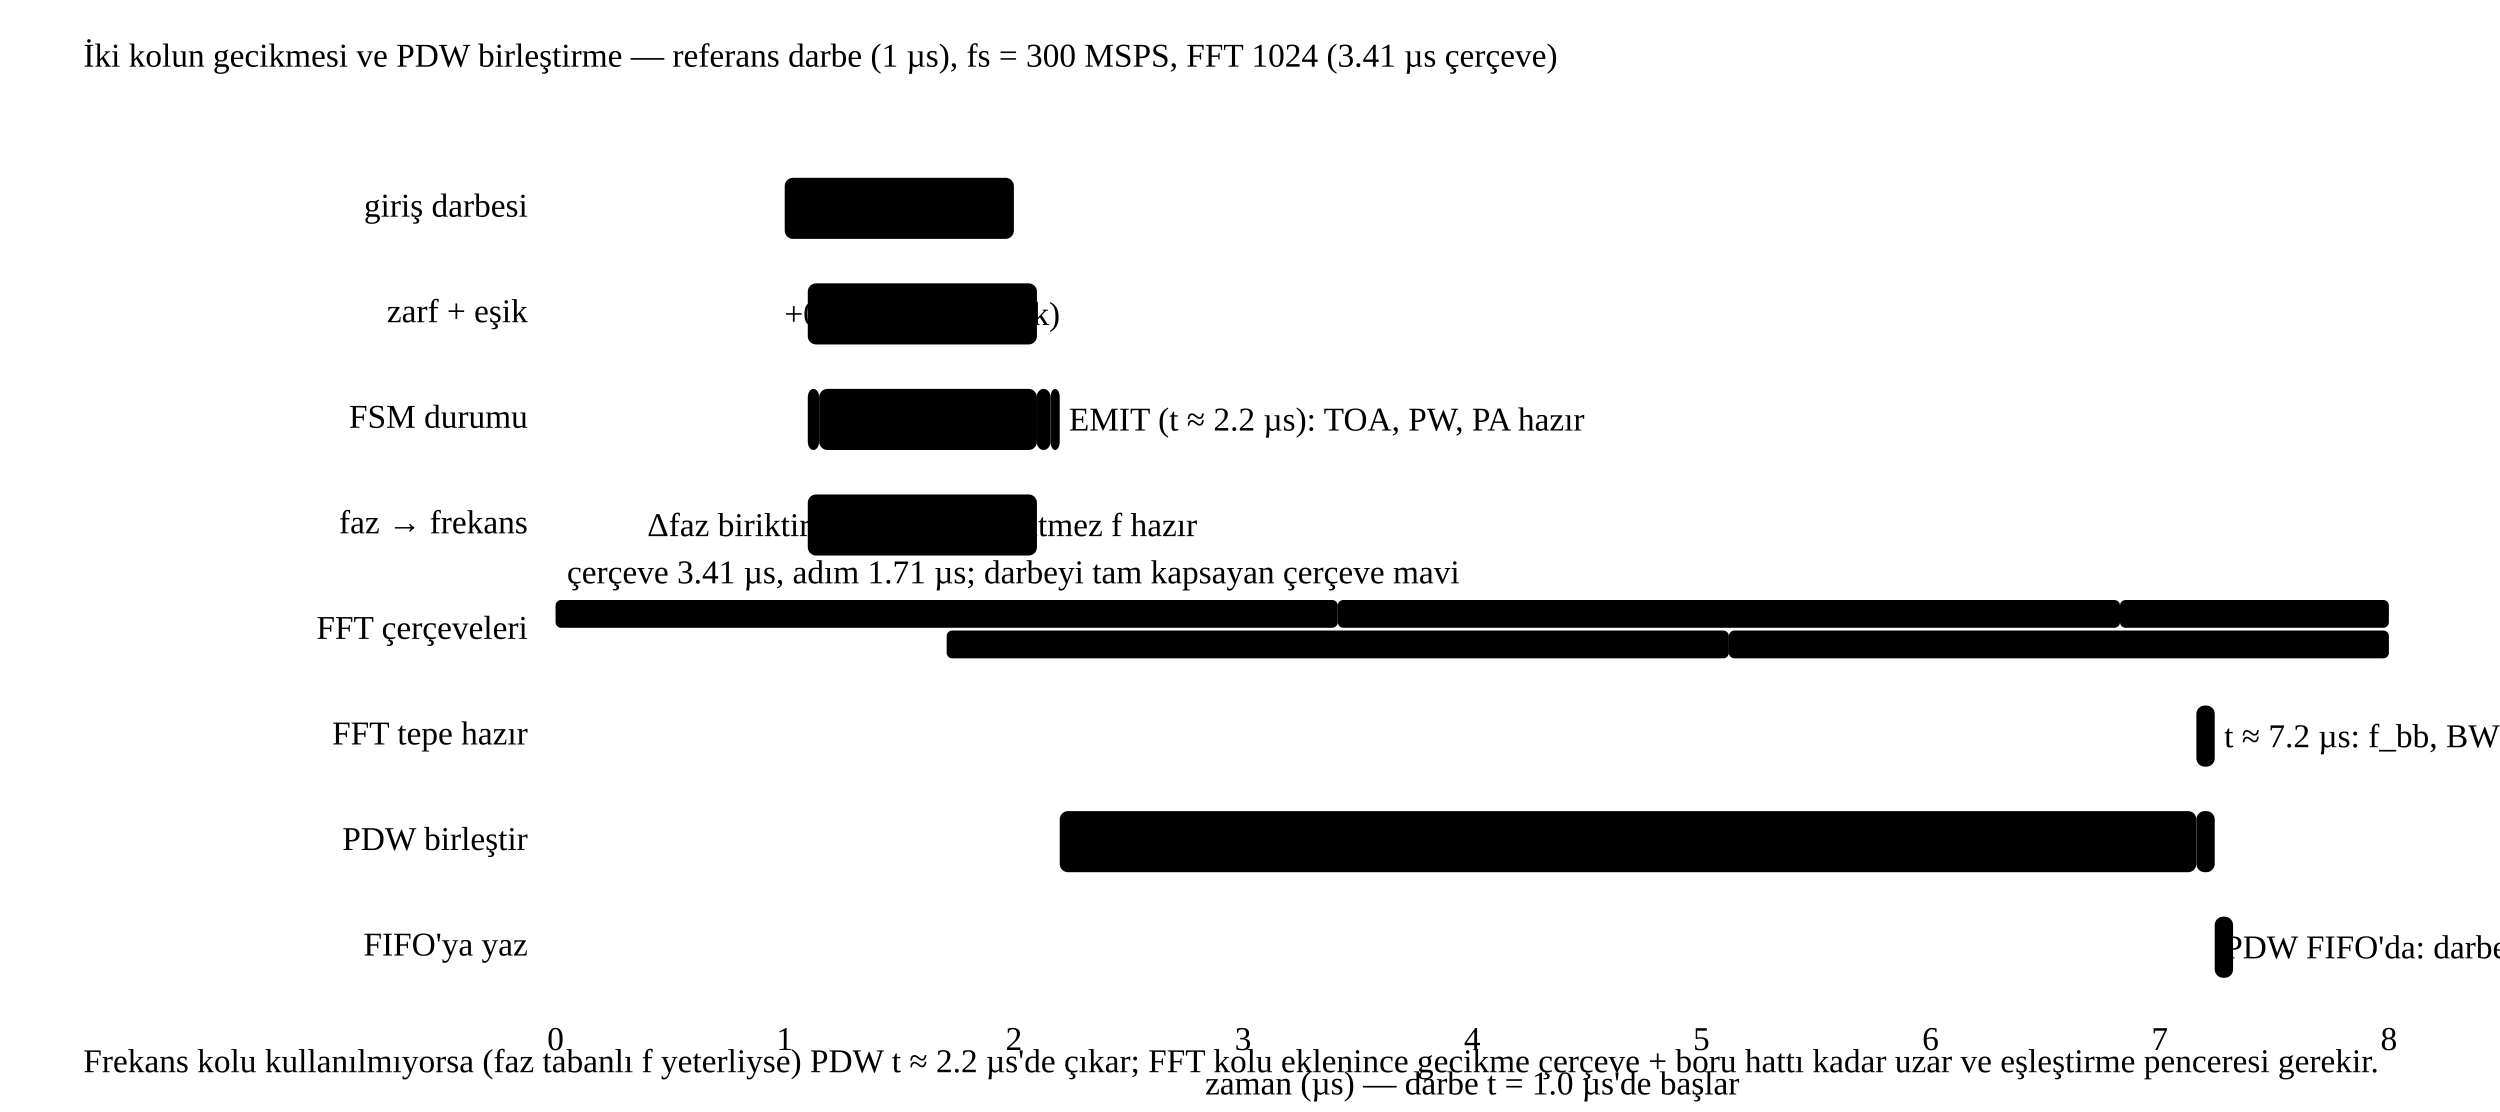
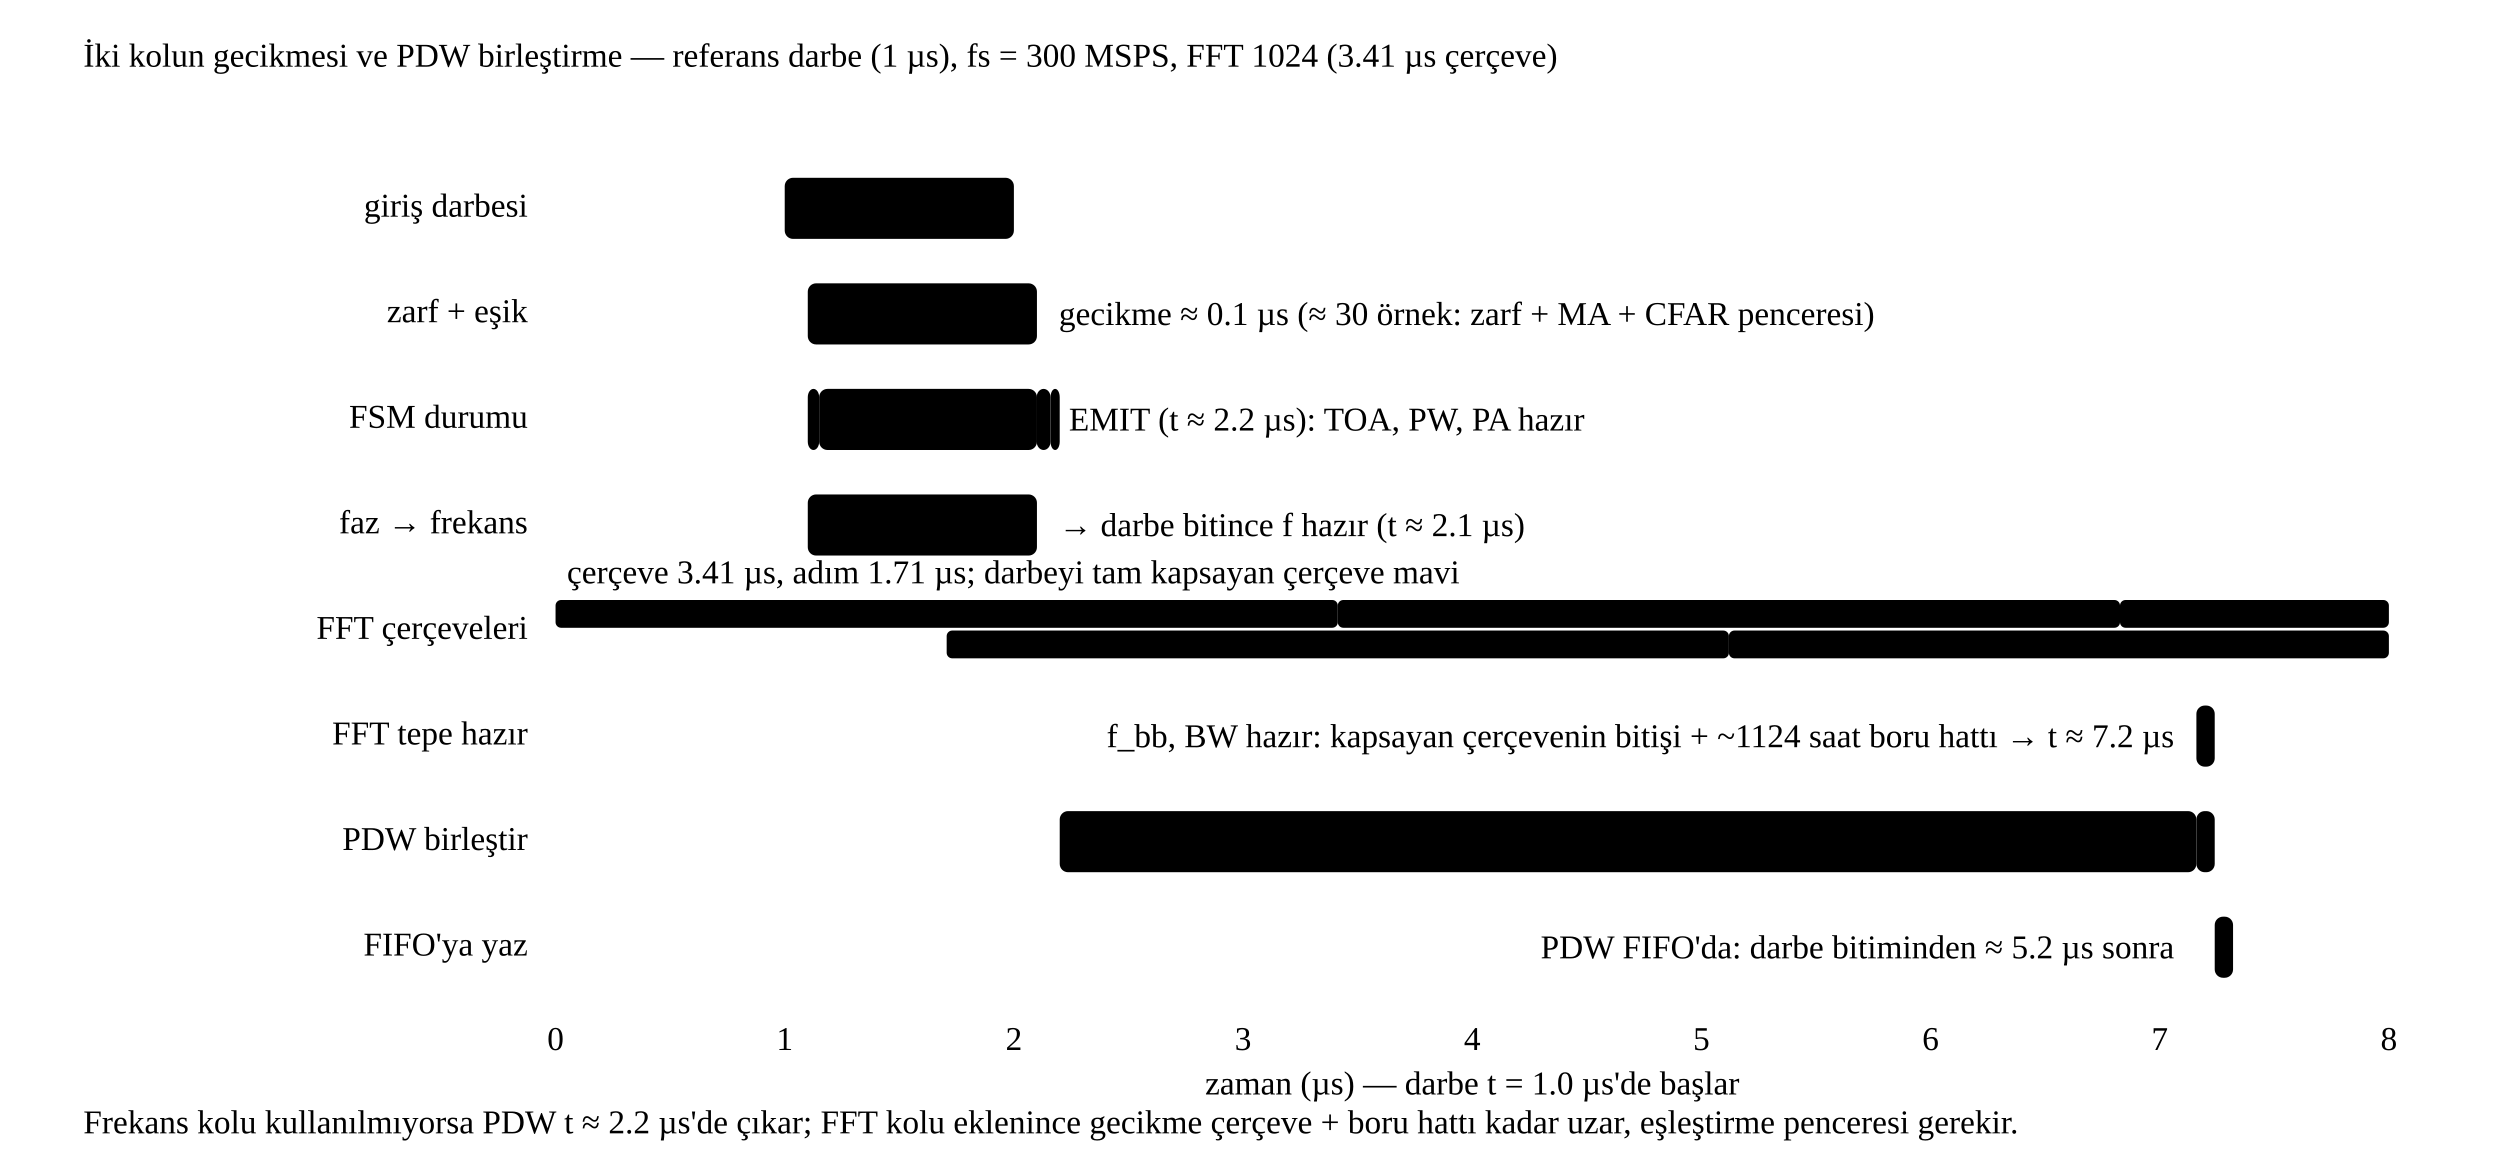
- <svg xmlns="http://www.w3.org/2000/svg" viewBox="0 0 900 400" role="img" aria-labelledby="t-g262">
+ <svg xmlns="http://www.w3.org/2000/svg" viewBox="0 0 900 418" role="img" aria-labelledby="t-g262">
  <text x="30.0" y="24.0" text-anchor="start" class="s-baslik">İki kolun gecikmesi ve PDW birleştirme — referans darbe (1 µs), fs = 300 MSPS, FFT 1024 (3.41 µs çerçeve)</text>
  <text x="190.0" y="78.0" text-anchor="end" class="s-metin2">giriş darbesi</text>
  <line x1="200" y1="90" x2="860" y2="90" class="izgara" />
  <text x="190.0" y="116.0" text-anchor="end" class="s-metin2">zarf + eşik</text>
  <line x1="200" y1="128" x2="860" y2="128" class="izgara" />
  <text x="190.0" y="154.0" text-anchor="end" class="s-metin2">FSM durumu</text>
  <line x1="200" y1="166" x2="860" y2="166" class="izgara" />
  <text x="190.0" y="192.0" text-anchor="end" class="s-metin2">faz → frekans</text>
  <line x1="200" y1="204" x2="860" y2="204" class="izgara" />
  <text x="190.0" y="230.0" text-anchor="end" class="s-metin2">FFT çerçeveleri</text>
  <line x1="200" y1="242" x2="860" y2="242" class="izgara" />
  <text x="190.0" y="268.0" text-anchor="end" class="s-metin2">FFT tepe hazır</text>
  <line x1="200" y1="280" x2="860" y2="280" class="izgara" />
  <text x="190.0" y="306.0" text-anchor="end" class="s-metin2">PDW birleştir</text>
  <line x1="200" y1="318" x2="860" y2="318" class="izgara" />
  <text x="190.0" y="344.0" text-anchor="end" class="s-metin2">FIFO'ya yaz</text>
  <line x1="200" y1="356" x2="860" y2="356" class="izgara" />
  <line x1="200.0" y1="54" x2="200.0" y2="364" class="izgara" />
  <text x="200.0" y="378.0" text-anchor="middle" class="s-mono2">0</text>
  <line x1="282.5" y1="54" x2="282.5" y2="364" class="izgara" />
  <text x="282.5" y="378.0" text-anchor="middle" class="s-mono2">1</text>
  <line x1="365.0" y1="54" x2="365.0" y2="364" class="izgara" />
  <text x="365.0" y="378.0" text-anchor="middle" class="s-mono2">2</text>
  <line x1="447.5" y1="54" x2="447.5" y2="364" class="izgara" />
  <text x="447.5" y="378.0" text-anchor="middle" class="s-mono2">3</text>
  <line x1="530.0" y1="54" x2="530.0" y2="364" class="izgara" />
  <text x="530.0" y="378.0" text-anchor="middle" class="s-mono2">4</text>
  <line x1="612.5" y1="54" x2="612.5" y2="364" class="izgara" />
  <text x="612.5" y="378.0" text-anchor="middle" class="s-mono2">5</text>
  <line x1="695.0" y1="54" x2="695.0" y2="364" class="izgara" />
  <text x="695.0" y="378.0" text-anchor="middle" class="s-mono2">6</text>
  <line x1="777.5" y1="54" x2="777.5" y2="364" class="izgara" />
  <text x="777.5" y="378.0" text-anchor="middle" class="s-mono2">7</text>
  <line x1="860.0" y1="54" x2="860.0" y2="364" class="izgara" />
  <text x="860.0" y="378.0" text-anchor="middle" class="s-mono2">8</text>
  <text x="530.0" y="394.0" text-anchor="middle" class="s-kucuk">zaman (µs) — darbe t = 1.0 µs'de başlar</text>
  <rect x="282.5" y="64" width="82.5" height="22" rx="3" class="blok-aktif" />
  <text x="323.8" y="79.0" text-anchor="middle" class="s-kucuk">1 µs</text>
  <rect x="290.8" y="102" width="82.5" height="22" rx="3" class="blok-aktif" />
-   <text x="332.0" y="117.0" text-anchor="middle" class="s-kucuk">+0.1 µs (≈ 30 örnek)</text>
+   <text x="381.2" y="117.0" text-anchor="start" class="s-kucuk">gecikme ≈ 0.1 µs (≈ 30 örnek: zarf + MA + CFAR penceresi)</text>
  <rect x="290.8" y="140" width="4.1" height="22" rx="3" class="blok" />
  <rect x="294.9" y="140" width="78.4" height="22" rx="3" class="blok-aktif" />
  <text x="334.1" y="155.0" text-anchor="middle" class="s-kucuk">IN_PULSE</text>
  <rect x="373.2" y="140" width="5.0" height="22" rx="3" class="blok" />
  <rect x="378.2" y="140" width="3.3" height="22" rx="3" class="blok-kontrol" />
  <text x="384.8" y="155.0" text-anchor="start" class="s-kucuk s-yesil">EMIT (t ≈ 2.2 µs): TOA, PW, PA hazır</text>
  <rect x="290.8" y="178" width="82.5" height="22" rx="3" class="blok-analog" />
-   <text x="332.0" y="193.0" text-anchor="middle" class="s-kucuk">Δfaz biriktir → darbe biter bitmez f hazır</text>
+   <text x="332.0" y="193.0" text-anchor="middle" class="s-kucuk">Δφ biriktir</text>
+   <text x="381.2" y="193.0" text-anchor="start" class="s-kucuk">→ darbe bitince f hazır (t ≈ 2.1 µs)</text>
  <rect x="200.0" y="216" width="281.6" height="10" rx="2" class="blok-aktif" />
  <rect x="340.8" y="227" width="281.6" height="10" rx="2" class="blok" />
  <rect x="481.6" y="216" width="281.6" height="10" rx="2" class="blok" />
  <rect x="622.4" y="227" width="237.6" height="10" rx="2" class="blok" />
  <rect x="763.2" y="216" width="96.8" height="10" rx="2" class="blok" />
  <text x="204.1" y="210.0" text-anchor="start" class="s-kucuk">çerçeve 3.41 µs, adım 1.71 µs; darbeyi tam kapsayan çerçeve mavi</text>
  <rect x="790.7" y="254" width="6.6" height="22" rx="3" class="blok-analog" />
-   <text x="800.7" y="269.0" text-anchor="start" class="s-kucuk s-altin">t ≈ 7.2 µs: f_bb, BW (çerçeve bitişi + ~1124 saat boru hattı)</text>
+   <text x="782.7" y="269.0" text-anchor="end" class="s-kucuk s-altin">f_bb, BW hazır: kapsayan çerçevenin bitişi + ~1124 saat boru hattı → t ≈ 7.2 µs</text>
  <rect x="381.5" y="292" width="409.2" height="22" rx="3" class="blok" />
  <text x="586.1" y="307.0" text-anchor="middle" class="s-kucuk">zaman kolu PDW'si bekleme kuyruğunda (TOA anahtarıyla)</text>
  <rect x="790.7" y="292" width="6.6" height="22" rx="3" class="blok-kontrol" />
  <rect x="797.3" y="330" width="6.6" height="22" rx="3" class="blok-kontrol" />
-   <text x="800.7" y="345.0" text-anchor="start" class="s-kucuk s-yesil">PDW FIFO'da: darbe bitiminden ≈ 5.2 µs sonra</text>
-   <text x="30.0" y="386.0" text-anchor="start" class="s-kucuk">Frekans kolu kullanılmıyorsa (faz tabanlı f yeterliyse) PDW t ≈ 2.2 µs'de çıkar; FFT kolu eklenince gecikme çerçeve + boru hattı kadar uzar ve eşleştirme penceresi gerekir.</text>
+   <text x="782.7" y="345.0" text-anchor="end" class="s-kucuk s-yesil">PDW FIFO'da: darbe bitiminden ≈ 5.2 µs sonra</text>
+   <text x="30.0" y="408.0" text-anchor="start" class="s-kucuk">Frekans kolu kullanılmıyorsa PDW t ≈ 2.2 µs'de çıkar; FFT kolu eklenince gecikme çerçeve + boru hattı kadar uzar, eşleştirme penceresi gerekir.</text>
</svg>
